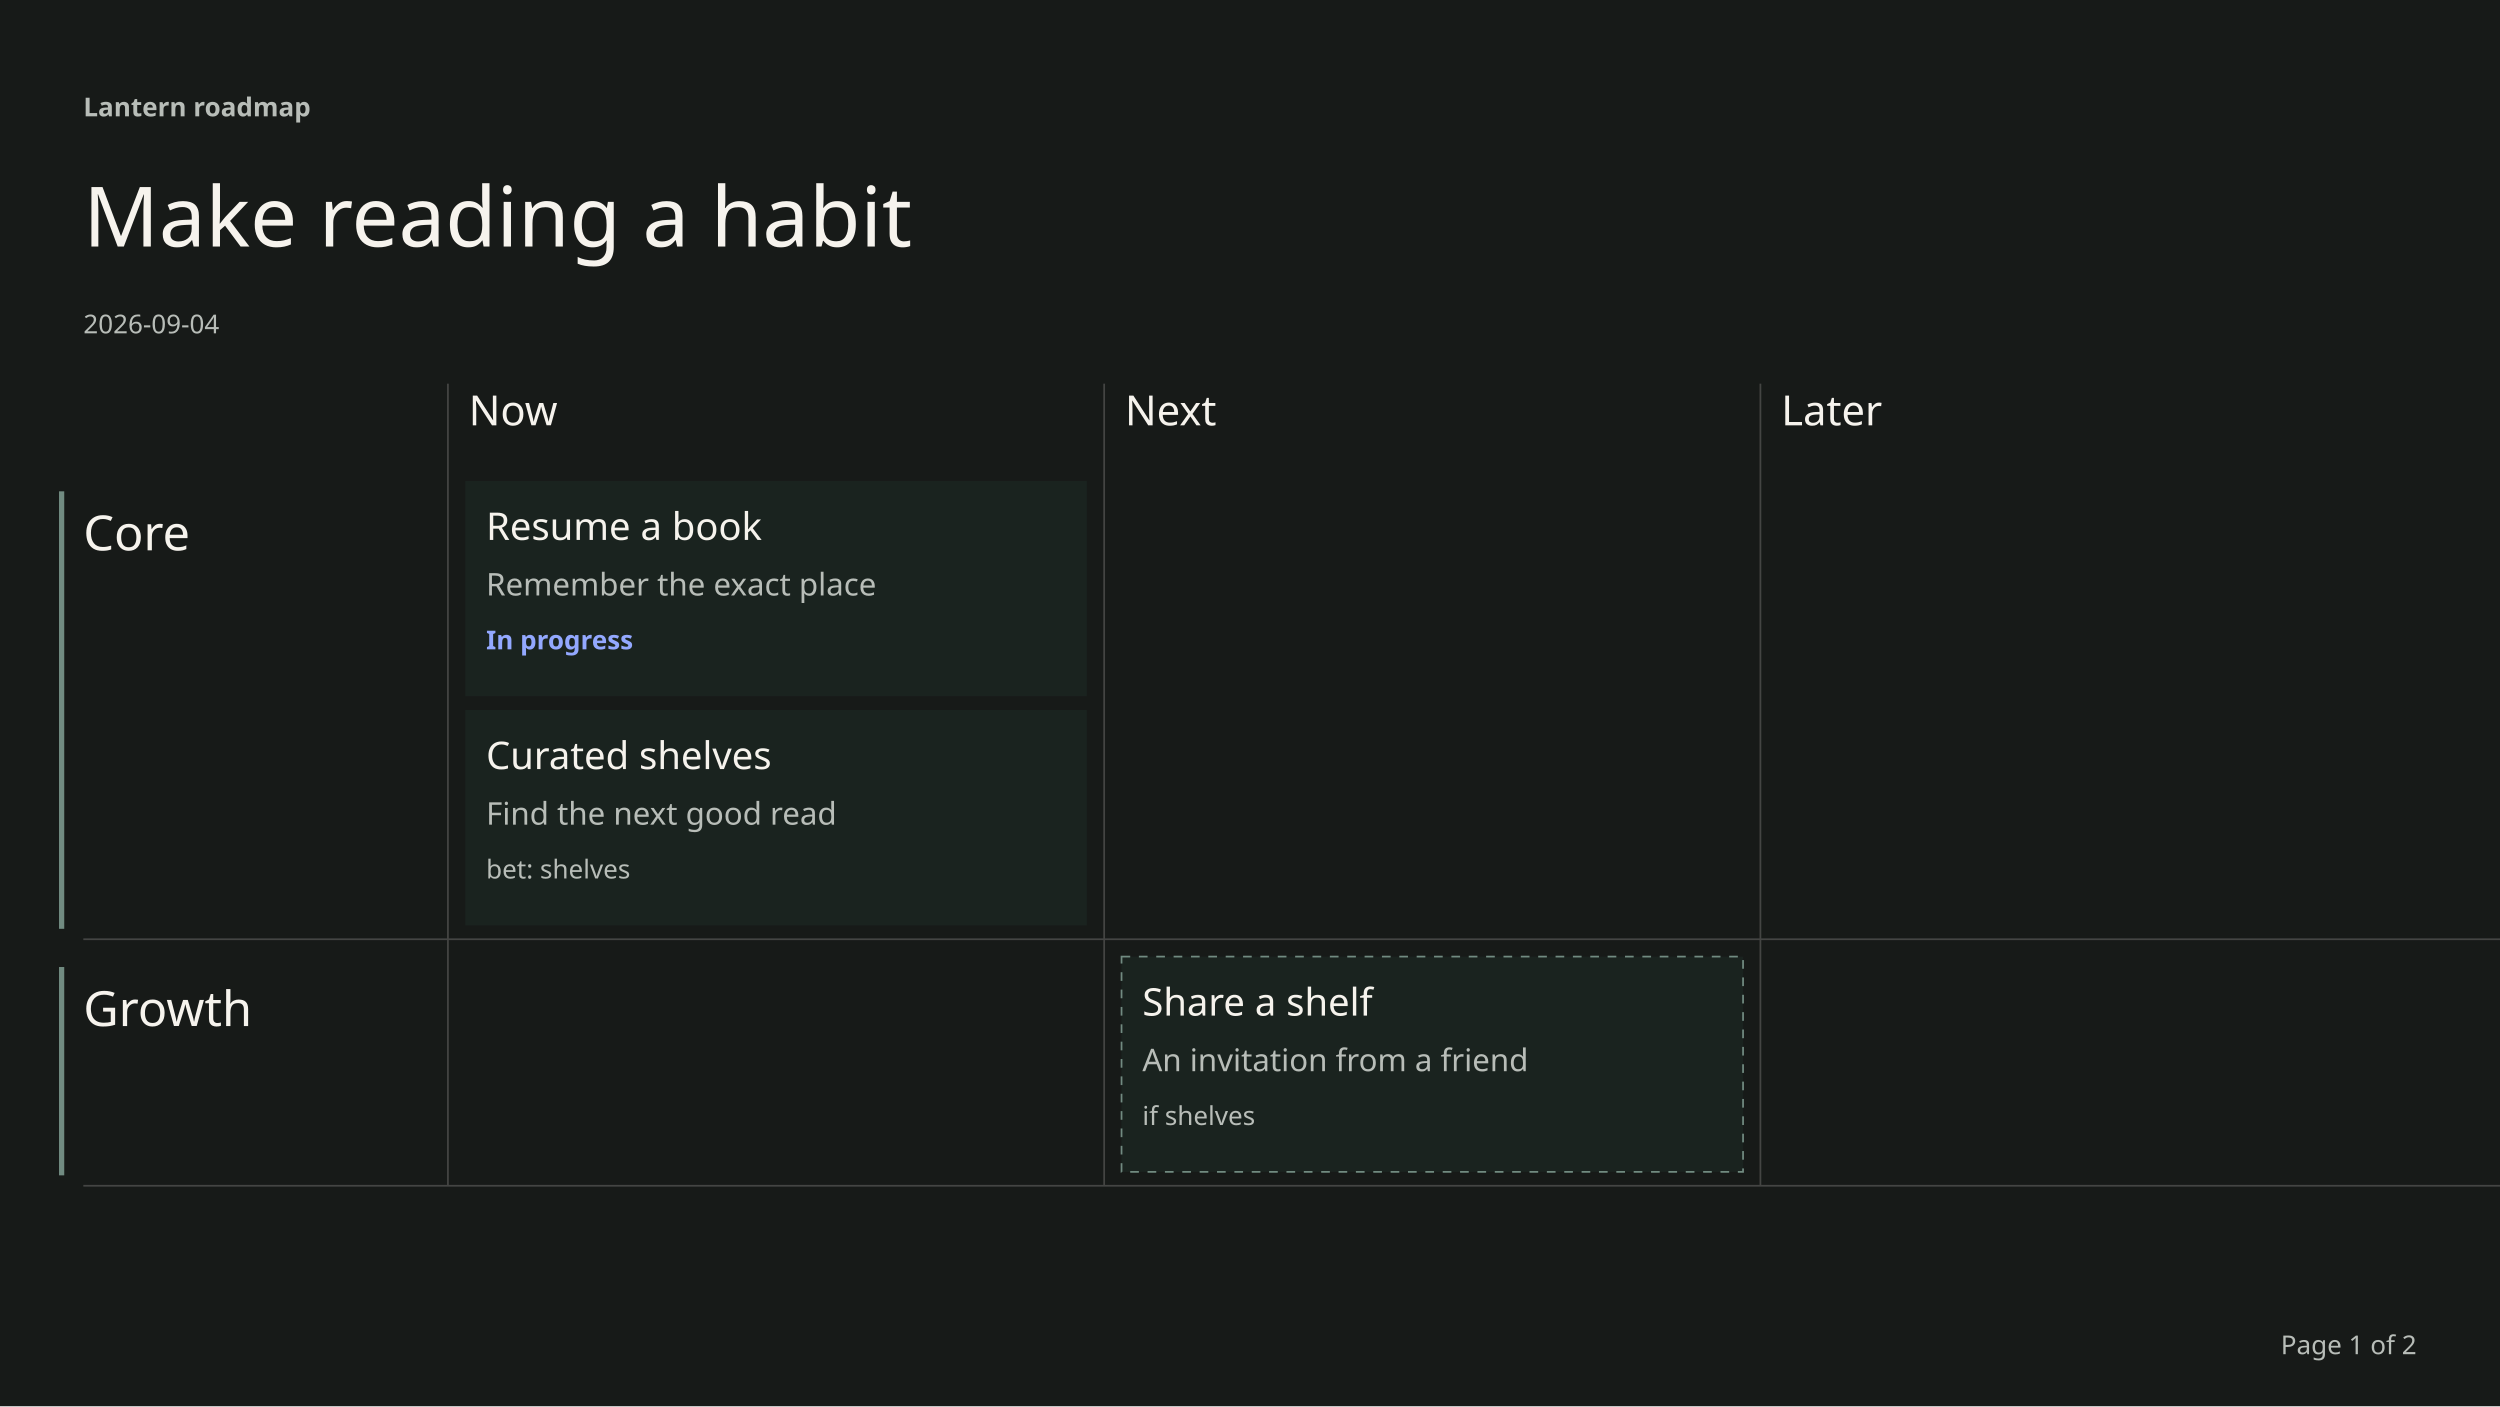
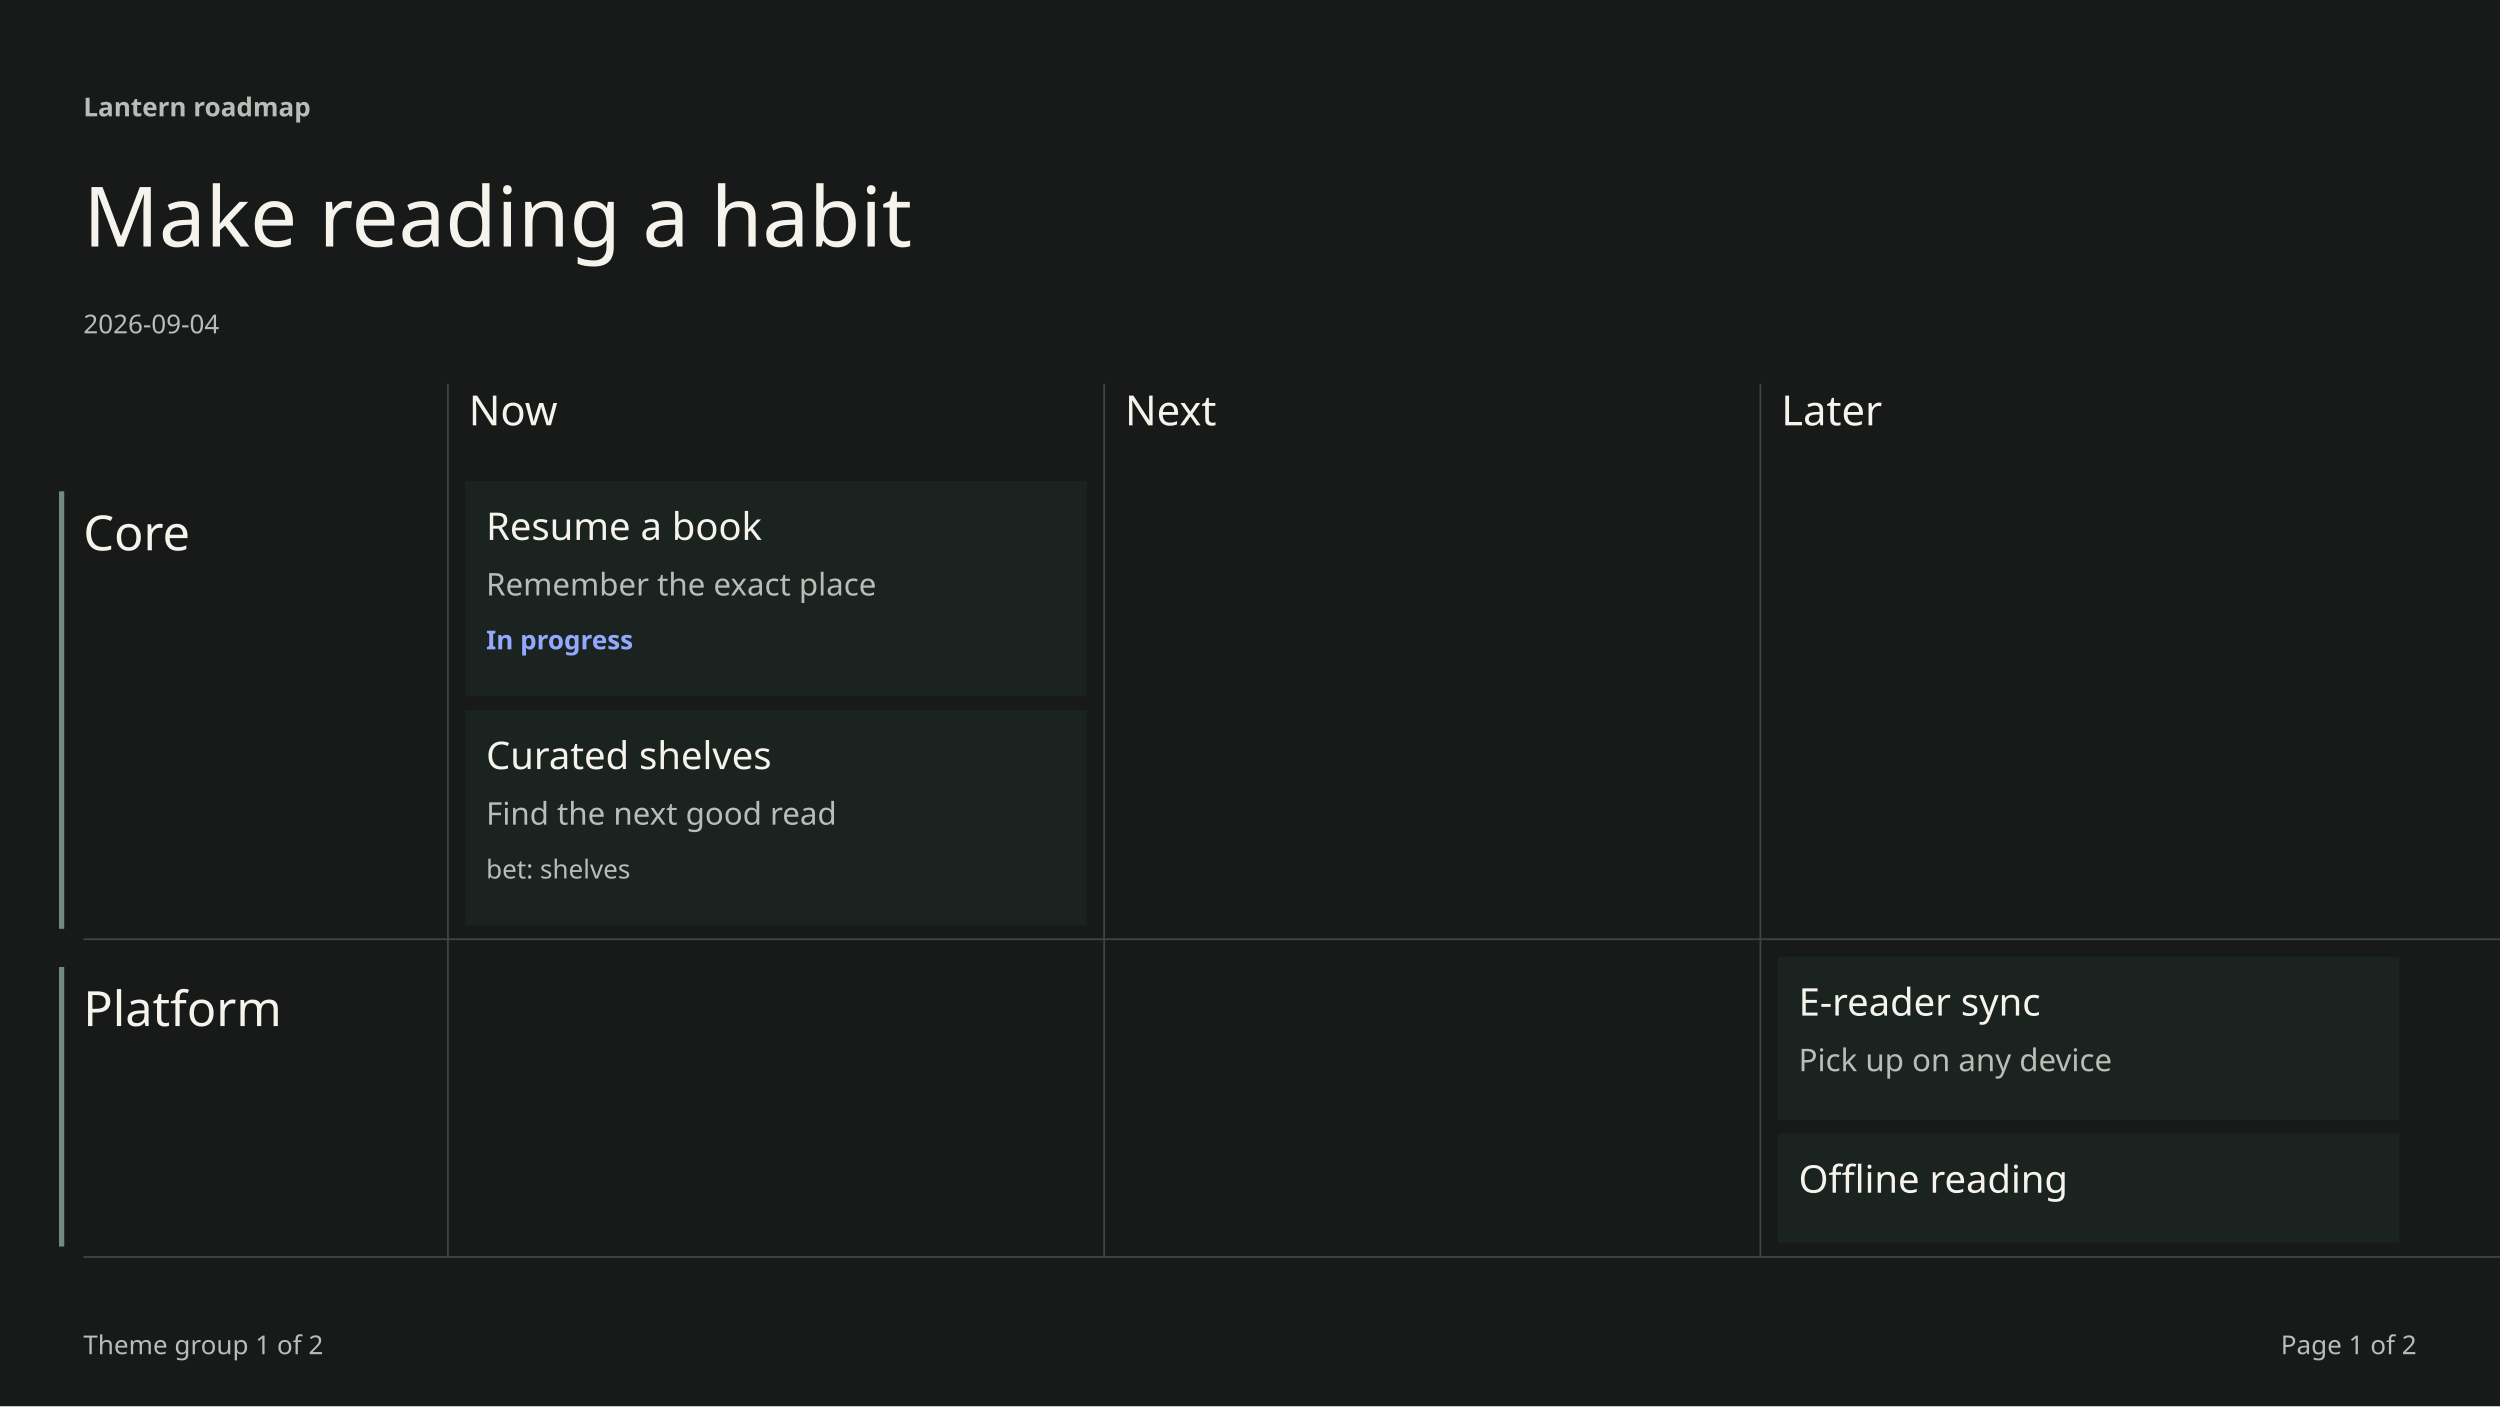
<svg xmlns="http://www.w3.org/2000/svg" width="1920" height="1080" viewBox="0 0 1440 810" font-family="DM Sans" data-chapter-layout="grid" data-min-readable-scale="0.7">
  <rect x="0" y="0" width="1440" height="810" fill="#171A18" />
  <rect x="34" y="283" width="3" height="252" fill="#718b81" />
-   <rect x="34" y="557" width="3" height="120" fill="#718b81" />
+   <rect x="34" y="557" width="3" height="161" fill="#718b81" />
  <line x1="48" y1="541" x2="1440" y2="541" stroke="#444543" stroke-width="1" />
-   <line x1="48" y1="683" x2="1440" y2="683" stroke="#444543" stroke-width="1" />
-   <line x1="258" y1="221" x2="258" y2="683" stroke="#444543" stroke-width="1" />
-   <line x1="636" y1="221" x2="636" y2="683" stroke="#444543" stroke-width="1" />
-   <line x1="1014" y1="221" x2="1014" y2="683" stroke="#444543" stroke-width="1" />
+   <line x1="48" y1="724" x2="1440" y2="724" stroke="#444543" stroke-width="1" />
+   <line x1="258" y1="221" x2="258" y2="724" stroke="#444543" stroke-width="1" />
+   <line x1="636" y1="221" x2="636" y2="724" stroke="#444543" stroke-width="1" />
+   <line x1="1014" y1="221" x2="1014" y2="724" stroke="#444543" stroke-width="1" />
  <text x="48" y="67" font-family="DM Sans" font-size="15" font-weight="600" fill="#B8BDB8">Lantern roadmap</text>
  <text x="48" y="142" font-family="Instrument Serif" font-size="48" font-weight="400" fill="#F6F3ED">Make reading a habit</text>
  <text x="48" y="192" font-family="DM Sans" font-size="15" font-weight="400" fill="#B8BDB8">2026-09-04</text>
  <text x="270" y="245" font-family="Instrument Serif" font-size="24" font-weight="400" fill="#F6F3ED">Now</text>
  <text x="648" y="245" font-family="Instrument Serif" font-size="24" font-weight="400" fill="#F6F3ED">Next</text>
  <text x="1026" y="245" font-family="Instrument Serif" font-size="24" font-weight="400" fill="#F6F3ED">Later</text>
  <text x="48" y="317" font-family="Instrument Serif" font-size="28" font-weight="400" fill="#F6F3ED">Core</text>
-   <text x="48" y="591" font-family="Instrument Serif" font-size="28" font-weight="400" fill="#F6F3ED">Growth</text>
+   <text x="48" y="591" font-family="Instrument Serif" font-size="28" font-weight="400" fill="#F6F3ED">Platform</text>
  <g data-key="resume a book" data-source-index="0" data-item-title="Resume a book" data-world-state="live">
    <rect x="268" y="277" width="358" height="124" fill="#1a231f" stroke="none" />
    <text x="280" y="311" font-family="DM Sans" font-size="22" font-weight="500" fill="#F6F3ED">Resume a book</text>
    <text x="280" y="343" font-family="DM Sans" font-size="18" font-weight="400" fill="#B8BDB8">Remember the exact place</text>
    <text x="280" y="374" font-family="DM Sans" font-size="15" font-weight="600" fill="#93A8FF">In progress</text>
  </g>
  <g data-key="curated shelves" data-source-index="1" data-item-title="Curated shelves" data-world-state="live">
    <rect x="268" y="409" width="358" height="124" fill="#1a231f" stroke="none" />
    <text x="280" y="443" font-family="DM Sans" font-size="22" font-weight="500" fill="#F6F3ED">Curated shelves</text>
    <text x="280" y="475" font-family="DM Sans" font-size="18" font-weight="400" fill="#B8BDB8">Find the next good read</text>
    <text x="280" y="506" font-family="DM Sans" font-size="15" font-weight="400" fill="#B8BDB8">bet: shelves</text>
  </g>
-   <g data-key="share a shelf" data-source-index="2" data-item-title="Share a shelf" data-world-state="cond">
-     <rect x="646" y="551" width="358" height="124" fill="#1a231f" stroke="#718b81" stroke-dasharray="5 5" />
-     <text x="658" y="585" font-family="DM Sans" font-size="22" font-weight="500" fill="#F6F3ED">Share a shelf</text>
-     <text x="658" y="617" font-family="DM Sans" font-size="18" font-weight="400" fill="#B8BDB8">An invitation from a friend</text>
-     <text x="658" y="648" font-family="DM Sans" font-size="15" font-weight="400" fill="#B8BDB8">if shelves</text>
+   <g data-key="e-reader sync" data-source-index="4" data-item-title="E-reader sync" data-world-state="live">
+     <rect x="1024" y="551" width="358" height="94" fill="#1a231f" stroke="none" />
+     <text x="1036" y="585" font-family="DM Sans" font-size="22" font-weight="500" fill="#F6F3ED">E-reader sync</text>
+     <text x="1036" y="617" font-family="DM Sans" font-size="18" font-weight="400" fill="#B8BDB8">Pick up on any device</text>
  </g>
+   <g data-key="offline reading" data-source-index="5" data-item-title="Offline reading" data-world-state="live">
+     <rect x="1024" y="653" width="358" height="63" fill="#1a231f" stroke="none" />
+     <text x="1036" y="687" font-family="DM Sans" font-size="22" font-weight="500" fill="#F6F3ED">Offline reading</text>
+   </g>
+   <text x="48" y="780" font-family="DM Sans" font-size="15" font-weight="400" fill="#B8BDB8">Theme group 1 of 2</text>
  <text x="1392" y="780" font-family="DM Sans" font-size="15" fill="#B8BDB8" text-anchor="end">Page 1 of 2</text>
</svg>
